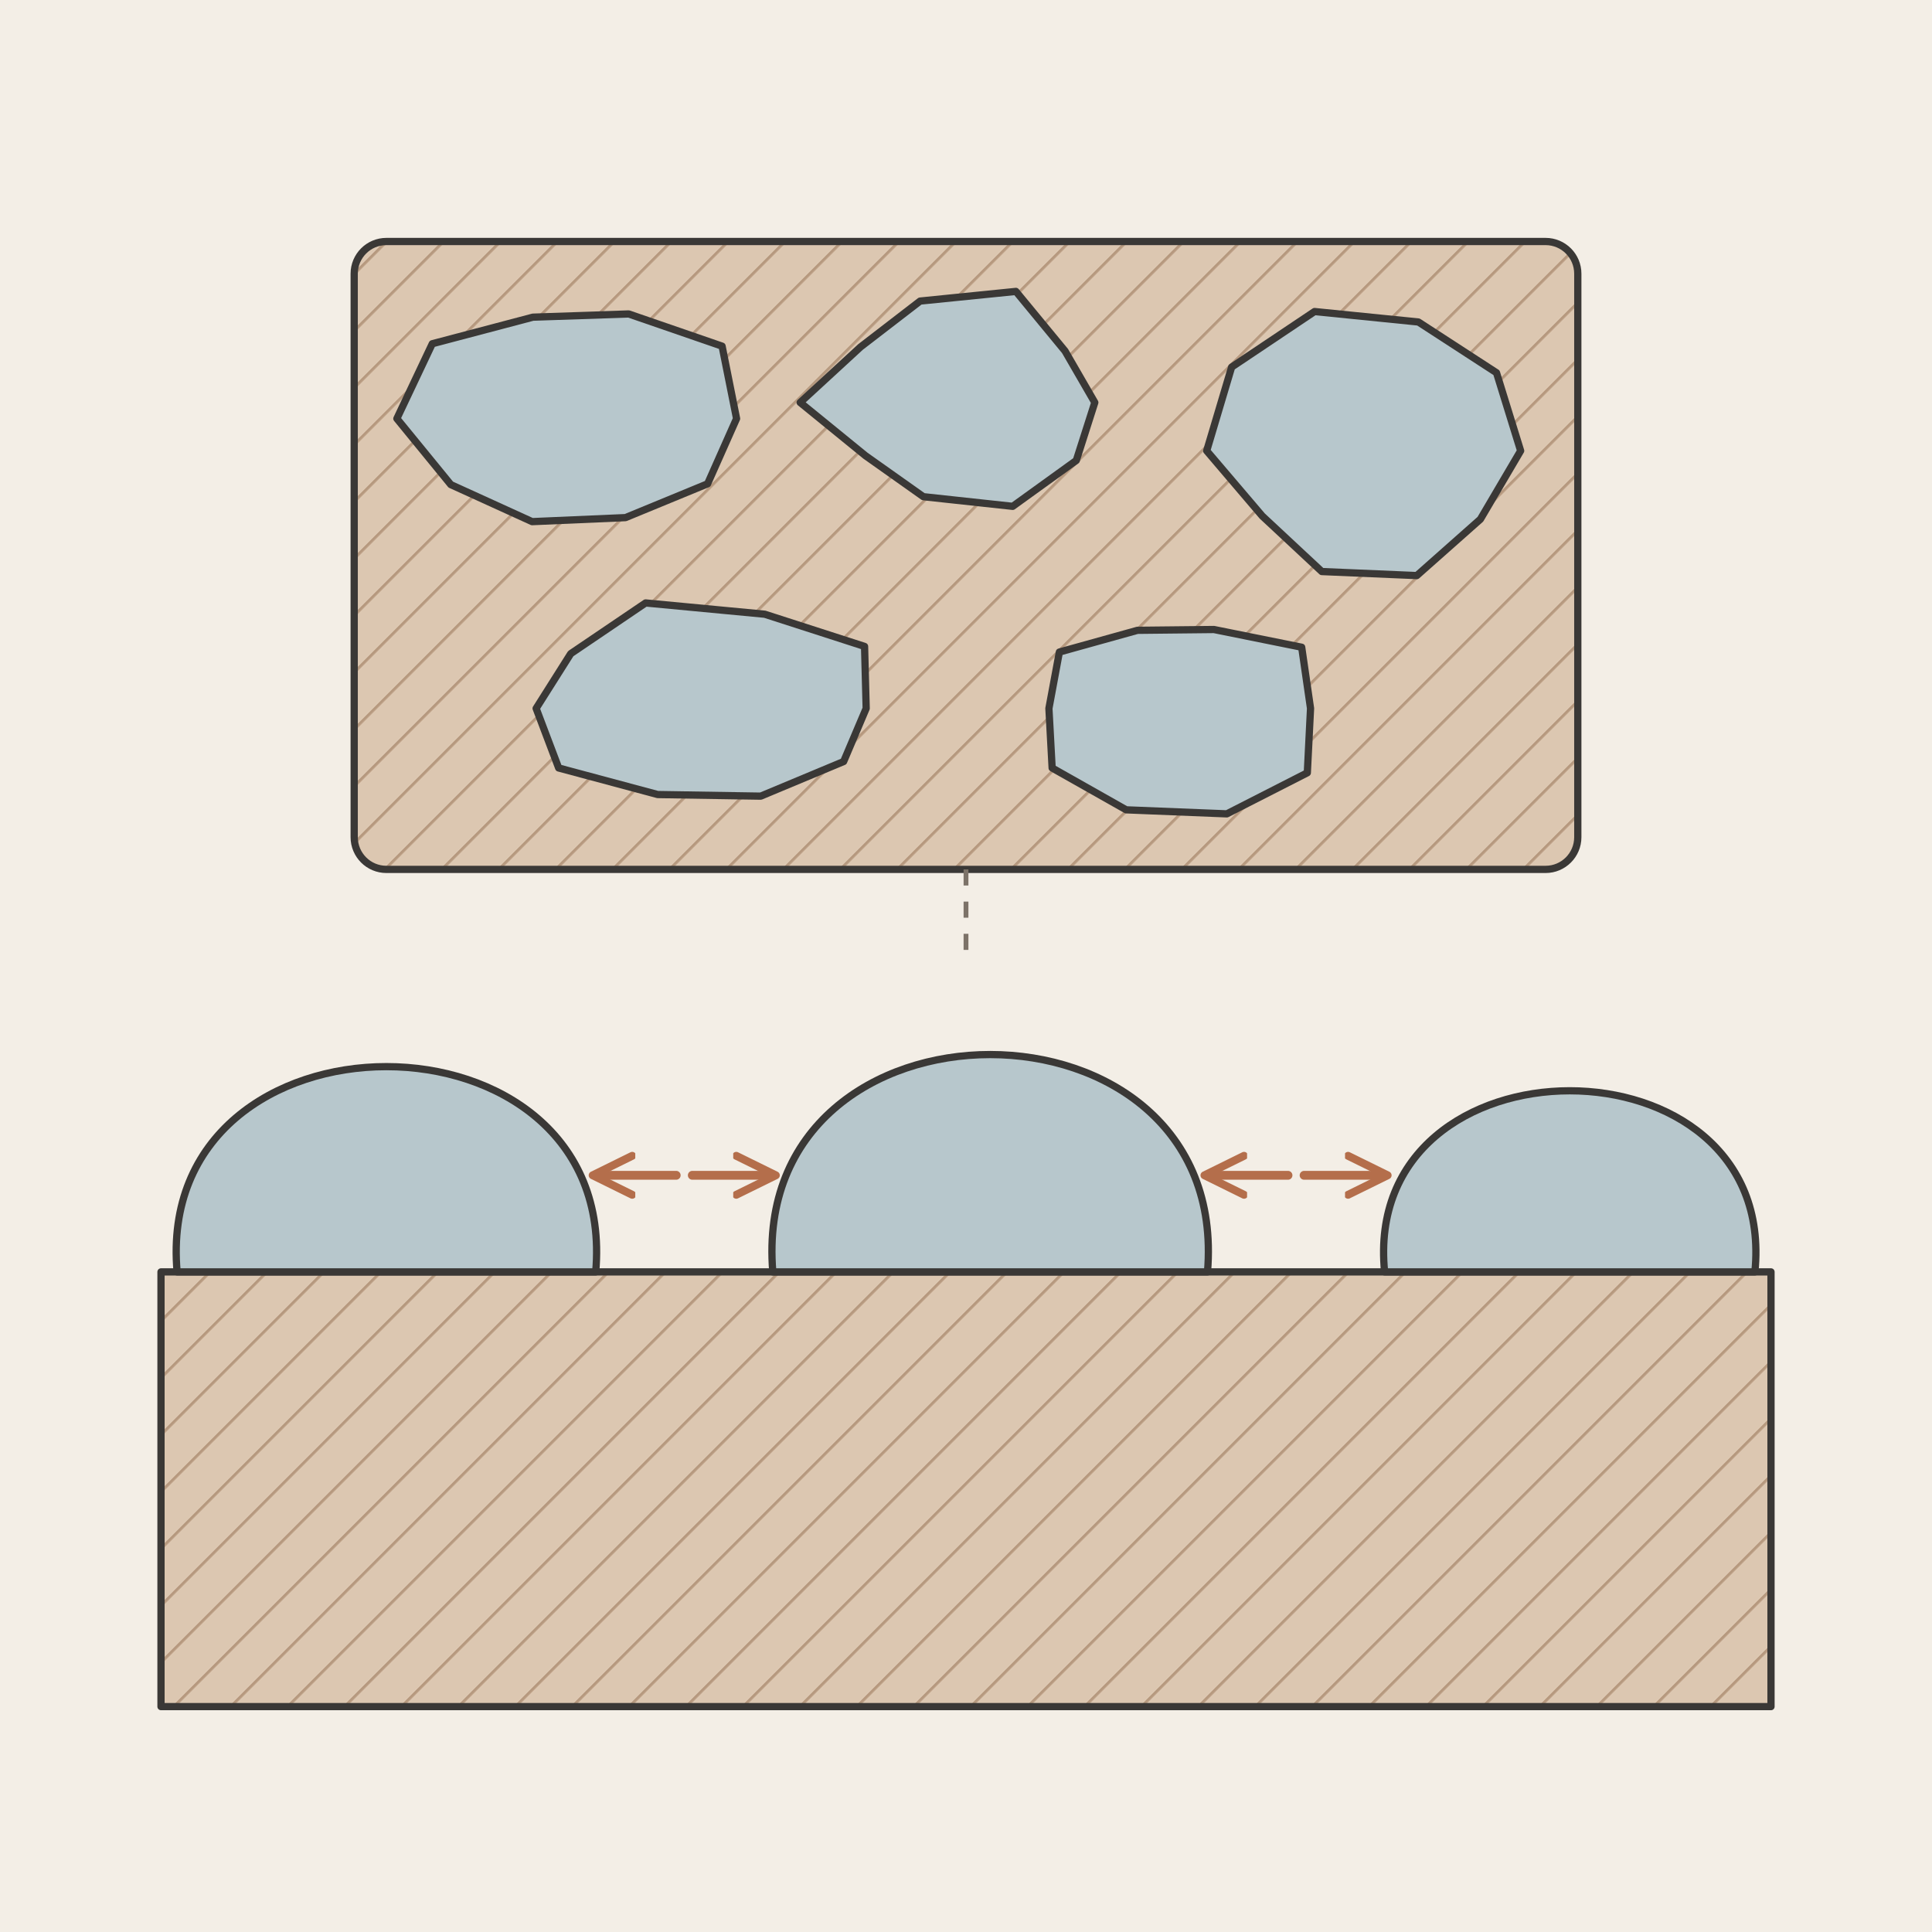
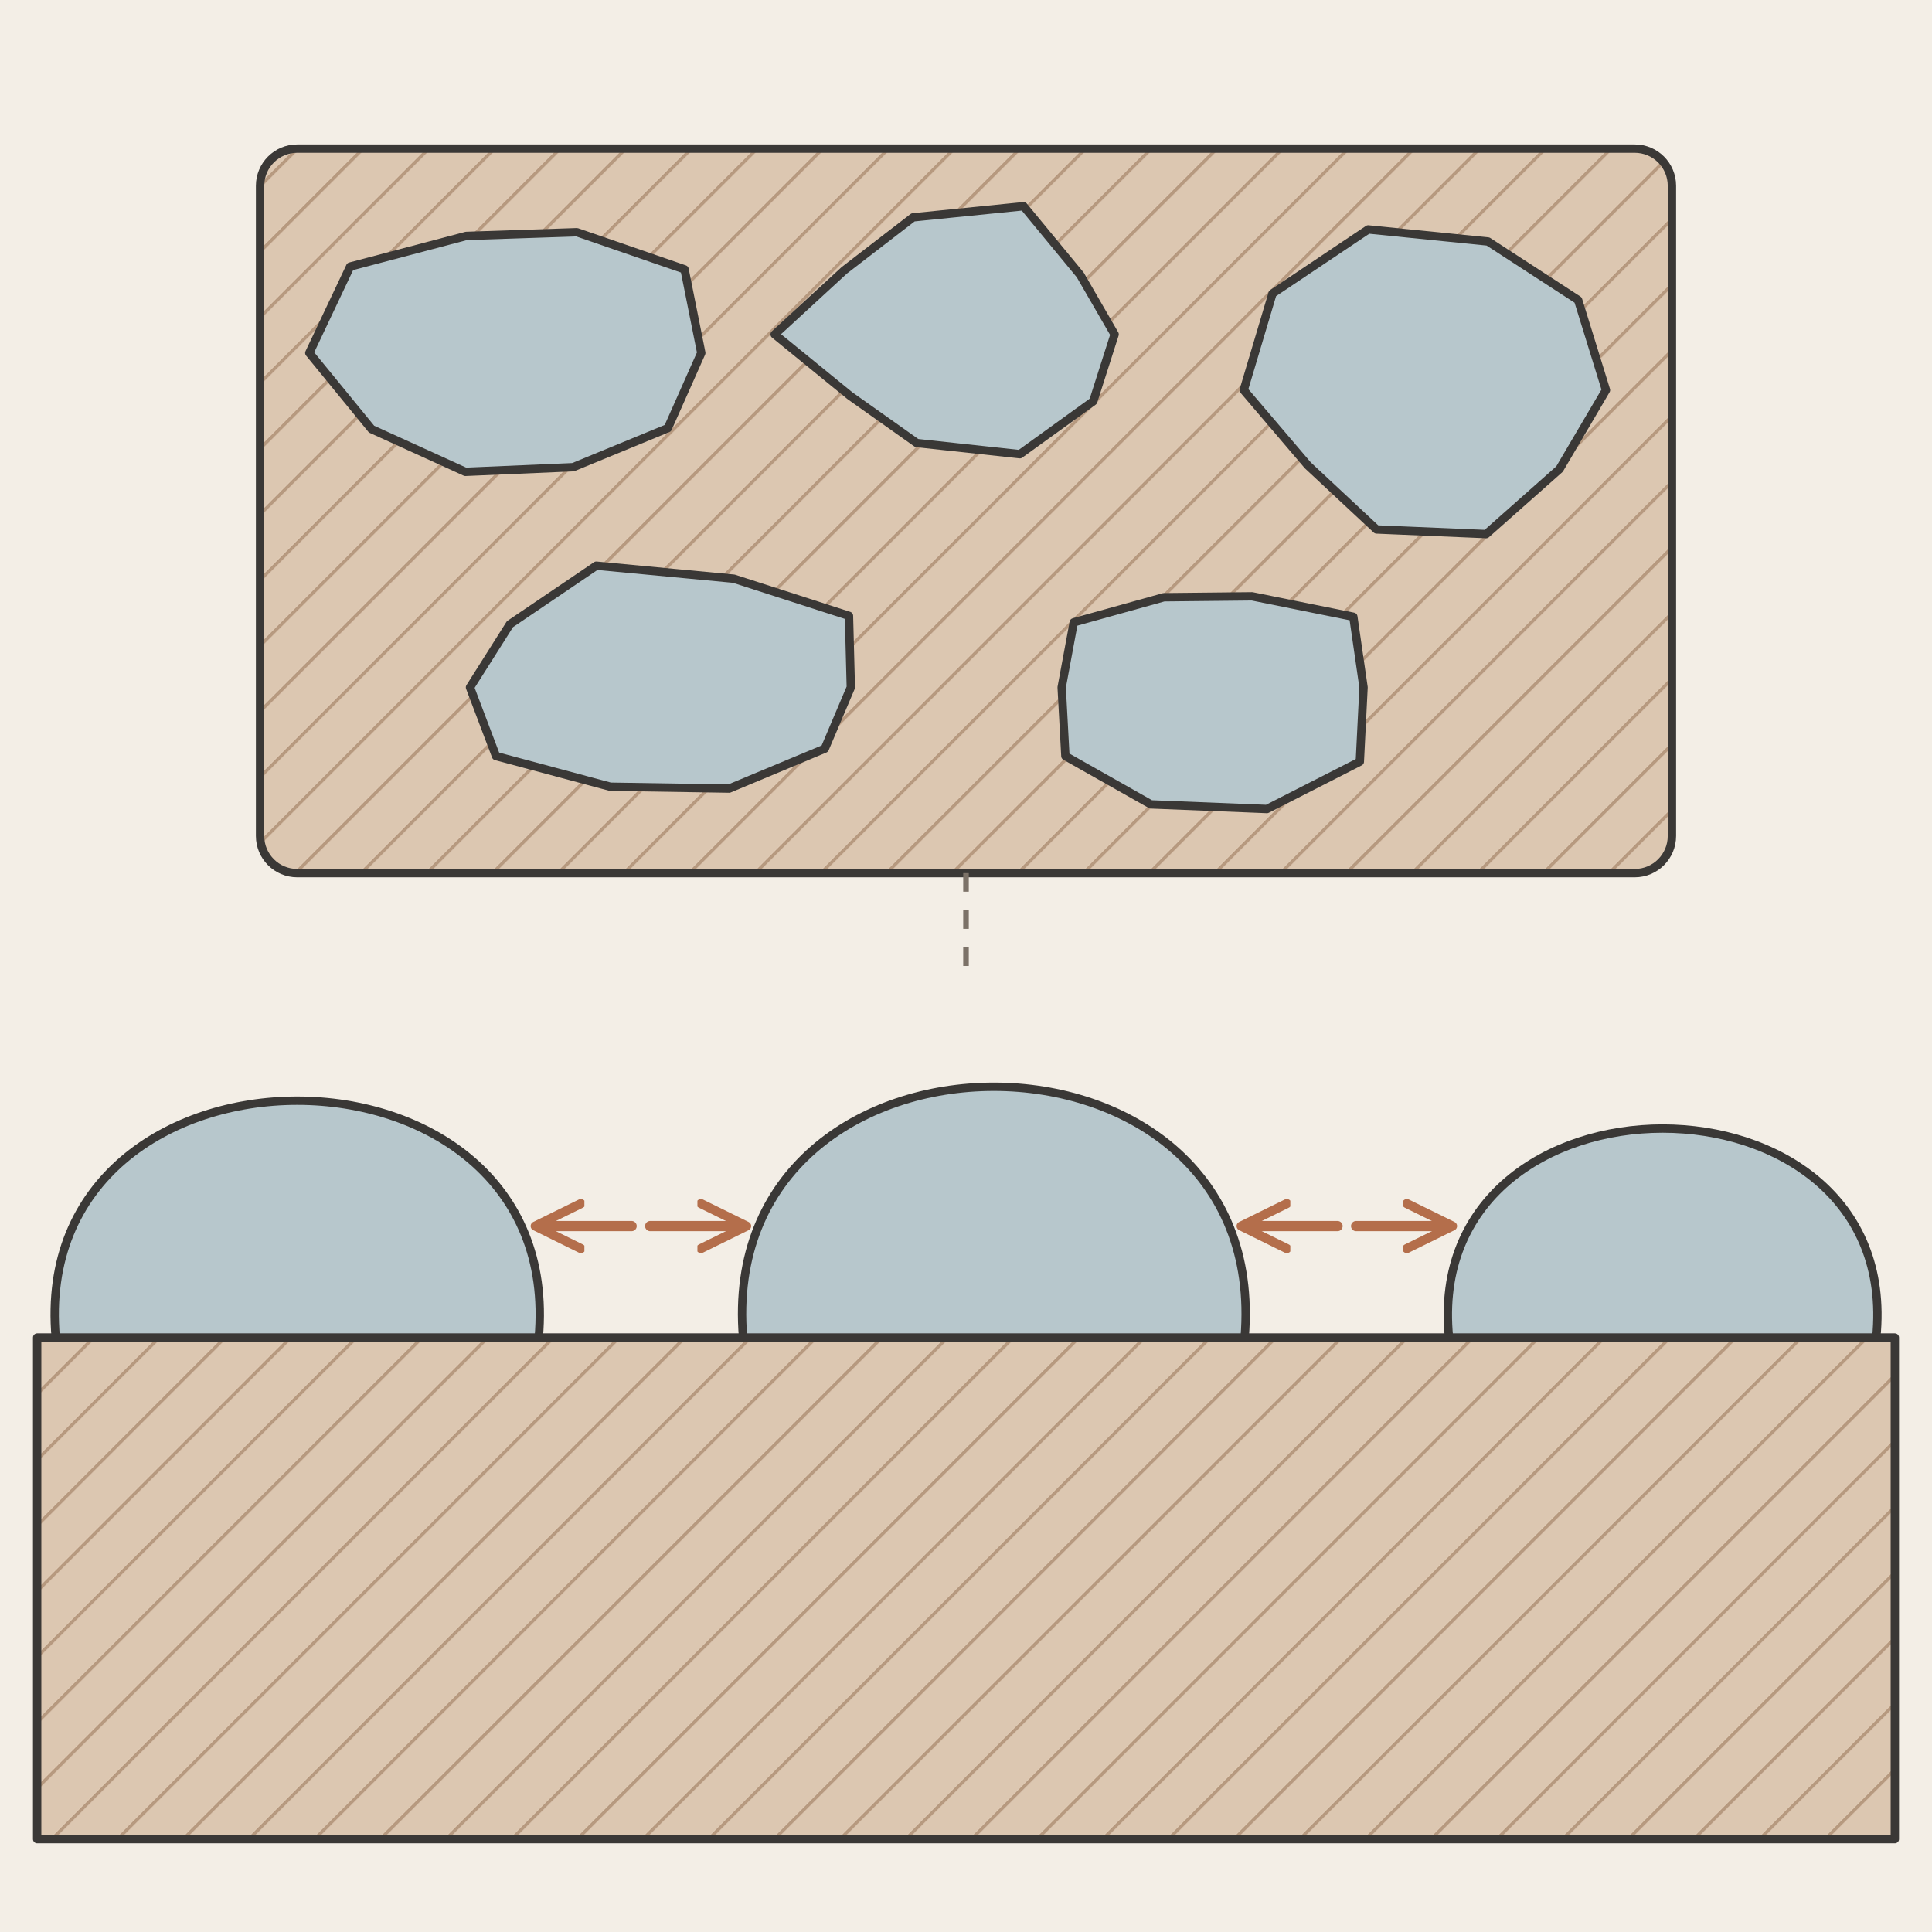
- <svg xmlns="http://www.w3.org/2000/svg" viewBox="0 0 240 240" width="240" height="240">
+ <svg xmlns="http://www.w3.org/2000/svg" viewBox="16 14 208 208" width="208" height="208">
  <rect width="240" height="240" fill="#F3EEE6" />
  <defs>
    <pattern id="h" width="5" height="5" patternUnits="userSpaceOnUse" patternTransform="rotate(45)">
      <rect width="5" height="5" fill="#DCC7B1" />
      <line x1="0" y1="0" x2="0" y2="5" stroke="#B79A80" stroke-width="0.7" />
    </pattern>
    <marker id="a" viewBox="0 0 8 8" refX="6.5" refY="4" markerWidth="5.5" markerHeight="5.5" orient="auto-start-reverse">
      <path d="M0.5,0.8L7,4L0.5,7.2" fill="none" stroke="#B46E4B" stroke-width="1.3" stroke-linecap="round" stroke-linejoin="round" />
    </marker>
    <marker id="aa" viewBox="0 0 8 8" refX="6.5" refY="4" markerWidth="5.5" markerHeight="5.5" orient="auto-start-reverse">
      <path d="M0.5,0.8L7,4L0.5,7.2" fill="none" stroke="#3D5965" stroke-width="1.3" stroke-linecap="round" stroke-linejoin="round" />
    </marker>
    <marker id="al" viewBox="0 0 8 8" refX="6.5" refY="4" markerWidth="5.5" markerHeight="5.5" orient="auto-start-reverse">
      <path d="M0.5,0.8L7,4L0.5,7.2" fill="none" stroke="#D9A441" stroke-width="1.3" stroke-linecap="round" stroke-linejoin="round" />
    </marker>
  </defs>
  <path d="M20,158L23.3,158L26.7,158L30,158L33.3,158L36.7,158L40,158L43.3,158L46.7,158L50,158L53.3,158L56.7,158L60,158L63.3,158L66.7,158L70,158L73.3,158L76.7,158L80,158L83.3,158L86.7,158L90,158L93.3,158L96.7,158L100,158L103.3,158L106.7,158L110,158L113.3,158L116.7,158L120,158L123.3,158L126.7,158L130,158L133.3,158L136.7,158L140,158L143.3,158L146.7,158L150,158L153.3,158L156.7,158L160,158L163.3,158L166.7,158L170,158L173.3,158L176.7,158L180,158L183.3,158L186.7,158L190,158L193.3,158L196.7,158L200,158L203.3,158L206.7,158L210,158L213.3,158L216.7,158L220,158L220,212L20,212Z" fill="url(#h)" stroke="#3A3836" stroke-width="0.9" stroke-linejoin="round" />
  <path d="M22,158C19,124 77,124 74,158Z" fill="#B7C7CC" fill-opacity="1" stroke="#3A3836" stroke-width="0.9" stroke-linejoin="round" />
  <path d="M96,158C93,122 153,122 150,158Z" fill="#B7C7CC" fill-opacity="1" stroke="#3A3836" stroke-width="0.9" stroke-linejoin="round" />
  <path d="M172,158C169,128 221,128 218,158Z" fill="#B7C7CC" fill-opacity="1" stroke="#3A3836" stroke-width="0.9" stroke-linejoin="round" />
  <path d="M84,146L74,146" fill="none" stroke="#B46E4B" stroke-width="1.1" stroke-linecap="round" marker-end="url(#a)" />
  <path d="M86,146L96,146" fill="none" stroke="#B46E4B" stroke-width="1.1" stroke-linecap="round" marker-end="url(#a)" />
  <path d="M160,146L150,146" fill="none" stroke="#B46E4B" stroke-width="1.1" stroke-linecap="round" marker-end="url(#a)" />
  <path d="M162,146L172,146" fill="none" stroke="#B46E4B" stroke-width="1.1" stroke-linecap="round" marker-end="url(#a)" />
  <rect x="44" y="30" width="152" height="78" rx="4" fill="url(#h)" stroke="#3A3836" stroke-width="0.9" />
  <path d="M91.5,52L87.9,60.1L77.7,64.3L66.1,64.8L56,60.2L49.3,52L53.7,42.7L66.2,39.4L78.1,39L89.7,43Z" fill="#B7C7CC" stroke="#3A3836" stroke-width="0.9" stroke-linejoin="round" />
  <path d="M136,50L133.7,57.2L125.8,62.9L114.7,61.7L107.5,56.6L99.4,50L106.9,43.1L114.3,37.4L126.2,36.2L132.3,43.6Z" fill="#B7C7CC" stroke="#3A3836" stroke-width="0.9" stroke-linejoin="round" />
  <path d="M188.9,56L183.9,64.5L176,71.5L164.2,71L156.8,64.1L149.9,56L153,45.6L163.3,38.7L176.2,40L185.9,46.3Z" fill="#B7C7CC" stroke="#3A3836" stroke-width="0.9" stroke-linejoin="round" />
  <path d="M107.6,88L104.8,94.6L94.5,98.9L81.7,98.7L69.4,95.4L66.6,88L70.9,81.2L80.2,74.9L95,76.3L107.4,80.3Z" fill="#B7C7CC" stroke="#3A3836" stroke-width="0.9" stroke-linejoin="round" />
  <path d="M162.8,88L162.4,96L152.4,101.1L139.9,100.6L130.7,95.4L130.3,88L131.6,81L141.3,78.3L150.8,78.2L161.7,80.4Z" fill="#B7C7CC" stroke="#3A3836" stroke-width="0.9" stroke-linejoin="round" />
  <path d="M120,108L120,120" fill="none" stroke="#7C7268" stroke-width="0.6" stroke-dasharray="2 2" />
</svg>
